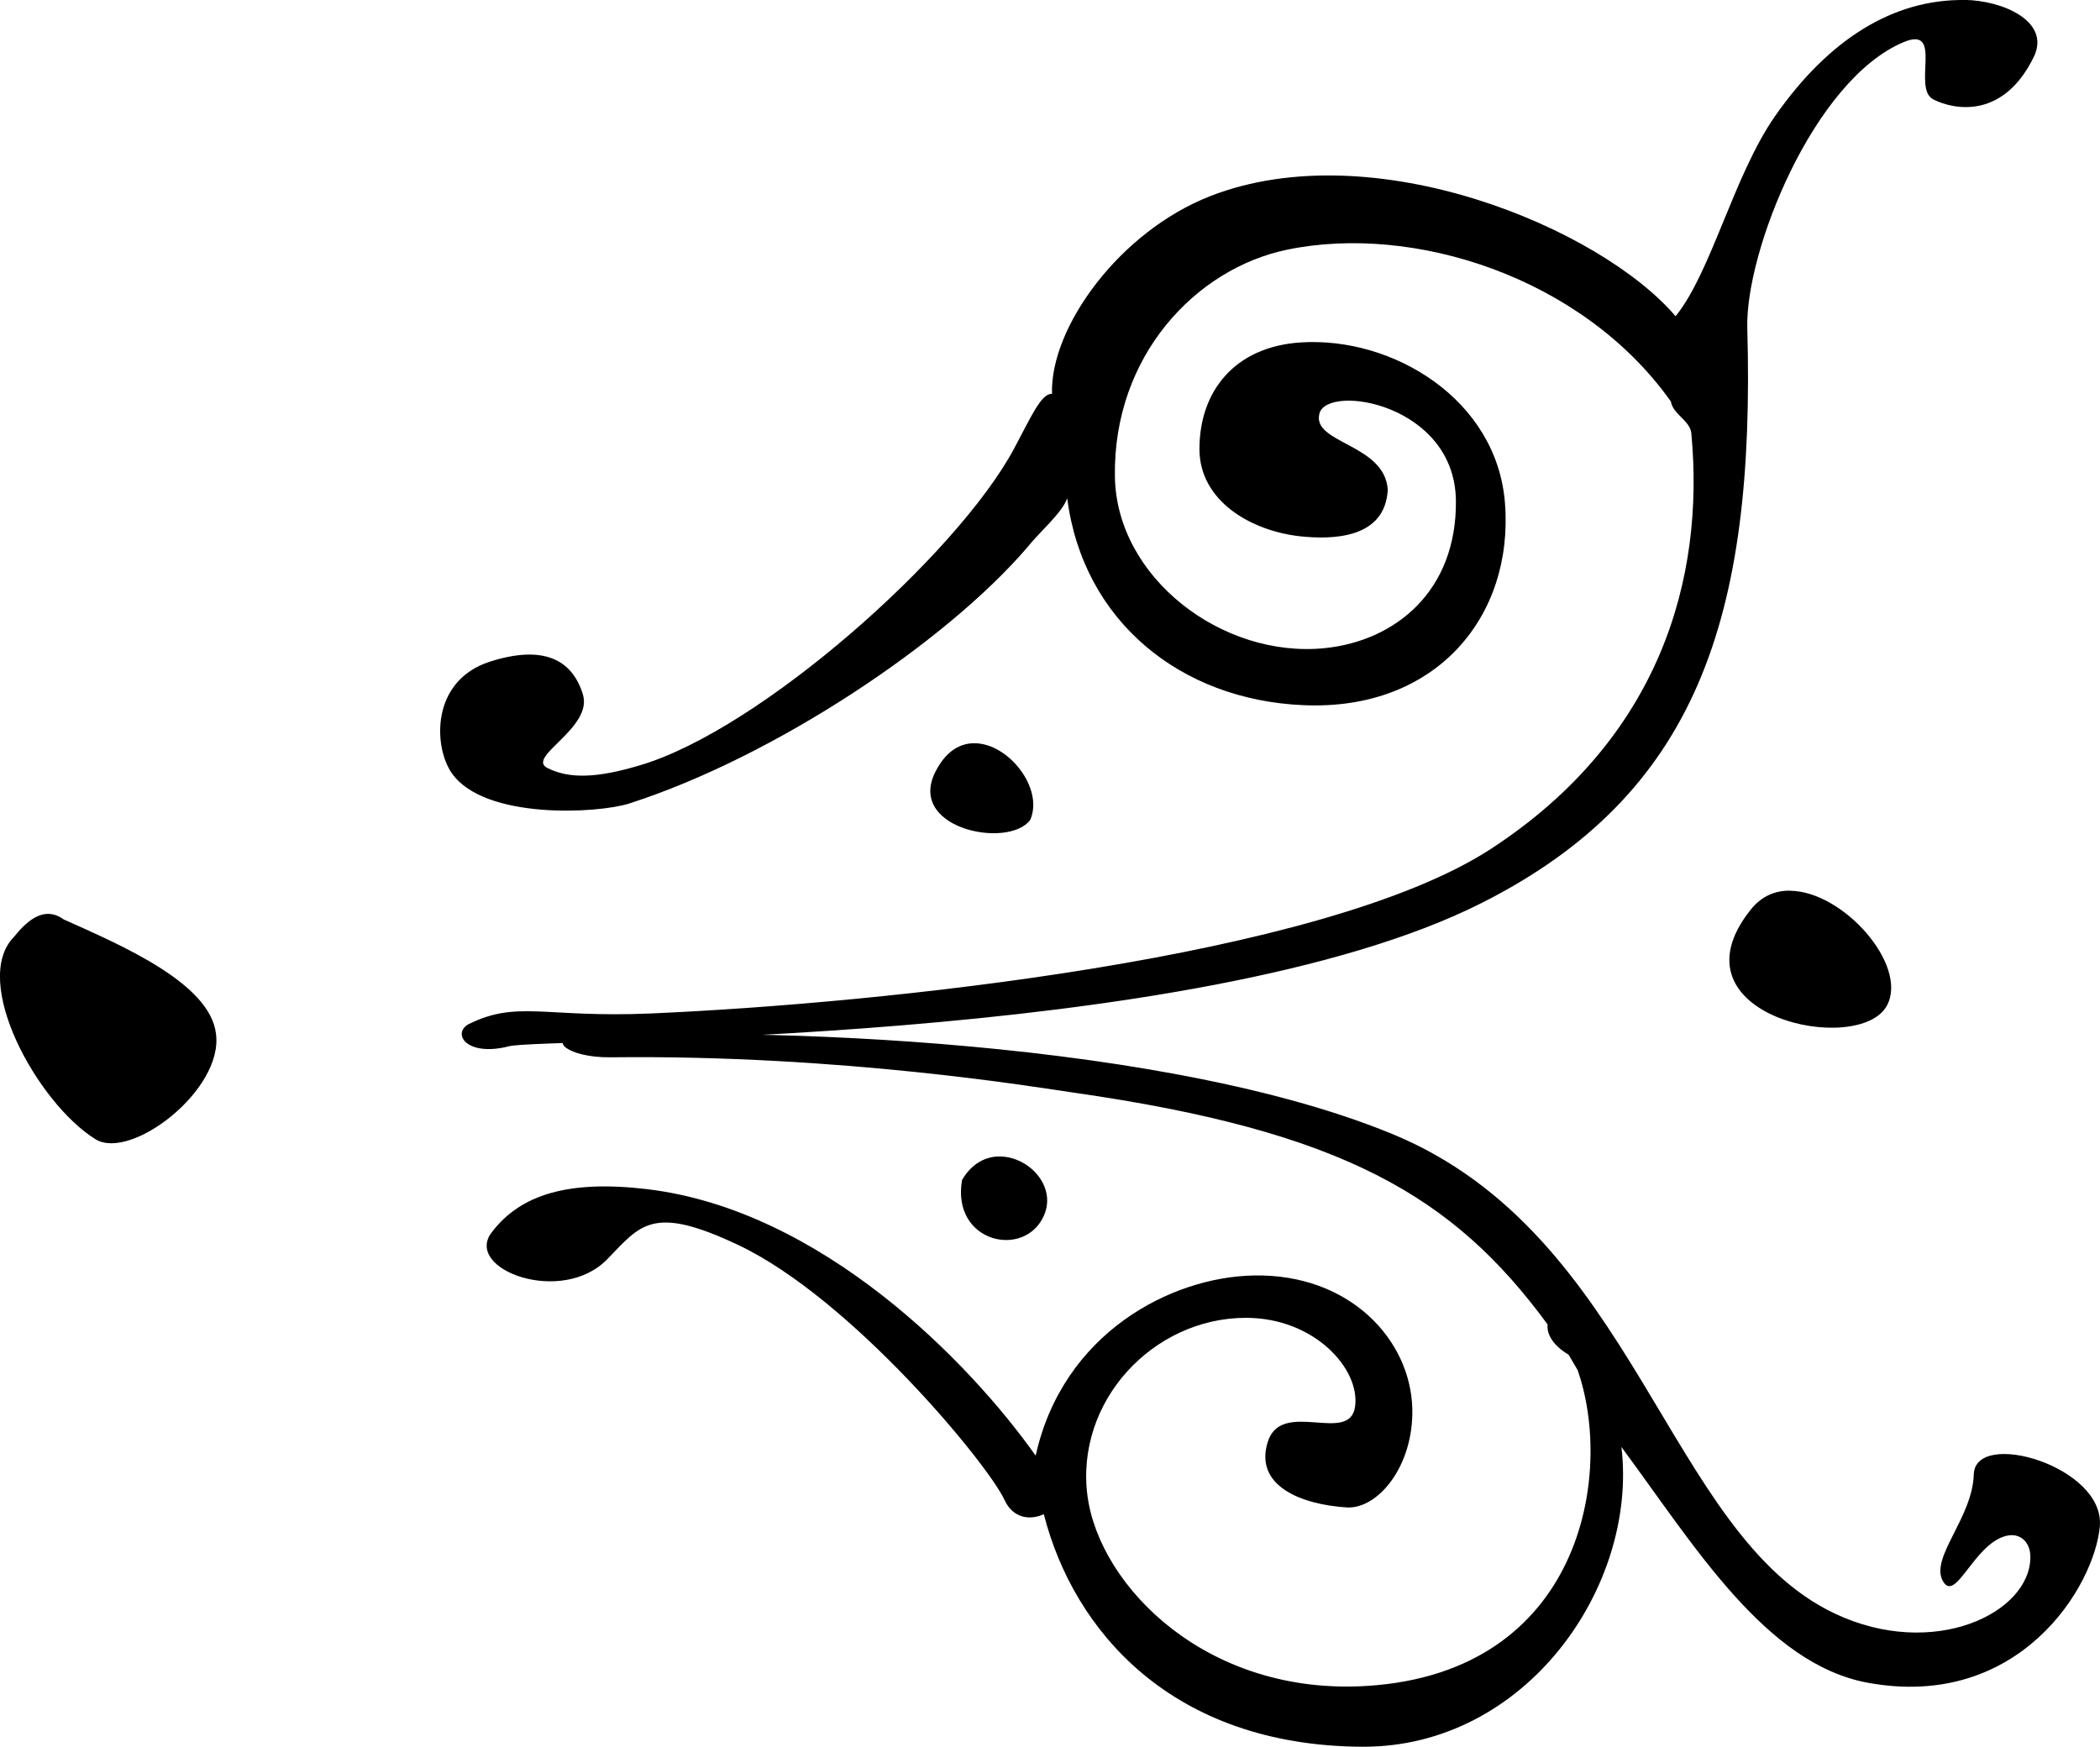
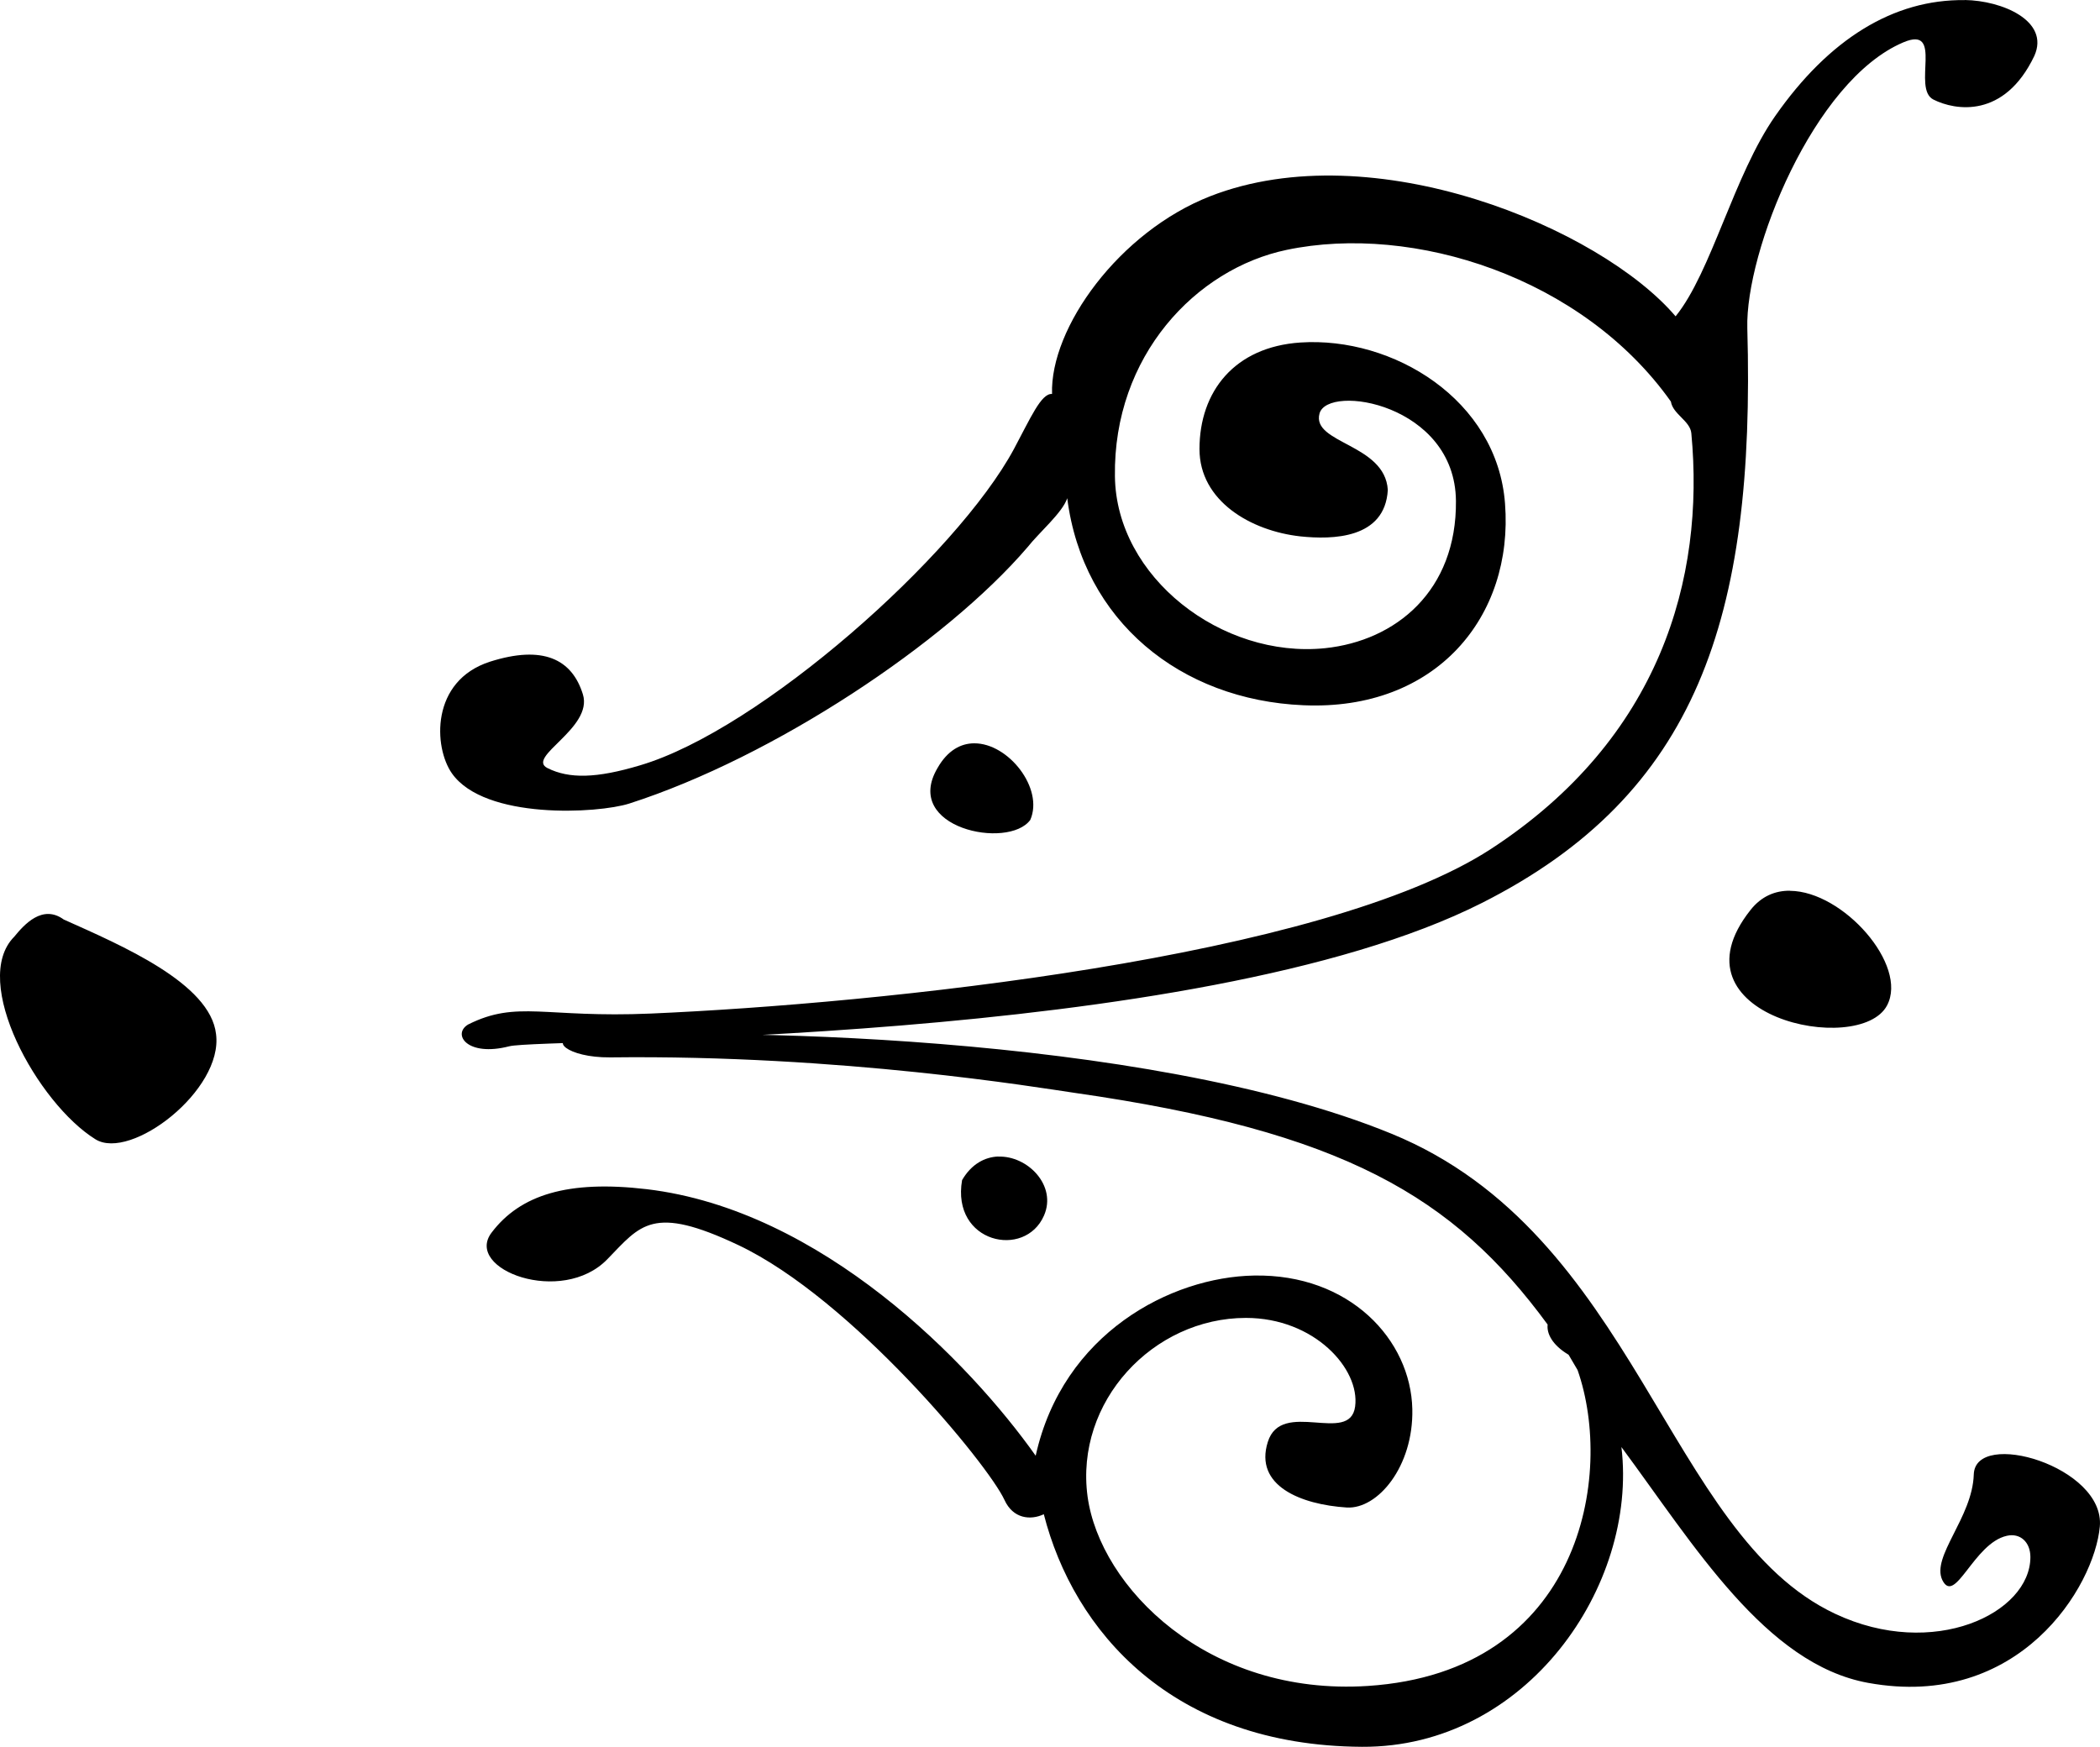
- <svg xmlns="http://www.w3.org/2000/svg" viewBox="0 0 24.042 20">
-   <path d="M22.493 0c-.816-.01-1.554.446-2.17 1.328-.475.68-.73 1.788-1.14 2.293-.863-1.013-3.463-2.102-5.326-1.376-1.045.408-1.837 1.508-1.813 2.265-.124-.01-.246.276-.436.63-.656 1.218-2.905 3.216-4.28 3.622-.5.15-.812.156-1.06.032-.252-.126.524-.456.405-.844-.125-.406-.46-.566-1.062-.375-.686.22-.647.983-.437 1.28.375.532 1.67.46 2.03.345 1.656-.532 3.624-1.843 4.56-2.936.13-.166.4-.395.454-.56.18 1.406 1.296 2.31 2.702 2.37 1.523.068 2.41-1.017 2.31-2.31-.09-1.19-1.284-1.913-2.342-1.843-.754.05-1.156.56-1.156 1.22 0 .596.59.938 1.156 1 .364.038.968.03 1-.532-.032-.53-.875-.53-.782-.875.094-.344 1.552-.11 1.562 1 .01 1.03-.688 1.603-1.5 1.687-1.18.12-2.39-.813-2.404-1.968-.02-1.378.927-2.376 1.967-2.593 1.448-.303 3.388.312 4.398 1.737.023.145.22.22.234.362.157 1.664-.356 3.496-2.293 4.76-1.924 1.254-7.02 1.772-9.617 1.885-1.22.053-1.53-.156-2.093.125-.187.11-.015.375.47.25.373-.097 7.87.01 11.137-1.642 2.457-1.242 3.13-3.258 3.037-6.58C19.98 2.882 20.76.92 21.79.484c.47-.2.095.53.345.655.25.126.812.22 1.155-.5.18-.402-.37-.634-.797-.64zm-11.34 8.51c-.154 0-.306.082-.42.283-.406.688.812.938 1.062.594.157-.36-.25-.88-.643-.877zm9.34 1.688c-.17-.002-.328.063-.452.22-.967 1.218 1.25 1.687 1.563 1.093.244-.462-.503-1.307-1.11-1.312zm-19.76.332c-.248-.184-.46.06-.57.194-.507.508.268 1.91.93 2.32.404.25 1.464-.562 1.38-1.205-.066-.582-1.082-1.015-1.74-1.31zm5.877 1.356c-.343 0-.126.224.375.22 2.655-.032 4.907.347 5.31.405 3.087.442 4.348 1.188 5.423 2.654-.012.1.05.233.24.346l.103.175c.42 1.196.046 3.456-2.4 3.617-1.84.12-3.068-1.135-3.21-2.168-.147-1.088.75-2.046 1.813-2.046.783 0 1.308.584 1.25 1.015-.06.443-.844-.094-1 .406-.157.5.376.716.905.75.355.02.764-.47.75-1.126-.017-.795-.718-1.55-1.812-1.53-.95.016-2.19.66-2.5 2.063-.754-1.065-2.45-2.815-4.454-3.052-.9-.106-1.447.064-1.775.497-.32.422.805.844 1.326.304.38-.39.512-.628 1.5-.16 1.297.615 2.86 2.512 3.046 2.918.098.214.297.235.45.163.34 1.332 1.462 2.65 3.643 2.663 1.88.01 3.16-1.84 2.97-3.432.832 1.123 1.65 2.487 2.825 2.7 1.73.315 2.59-1.104 2.652-1.79.062-.688-1.426-1.122-1.443-.597-.015.495-.49.94-.36 1.21.146.294.358-.422.738-.507.154-.035.27.073.27.243 0 .644-1.11 1.18-2.235.65-1.933-.908-2.27-4.347-5.08-5.497-2.818-1.155-7.852-1.22-9.32-1.094zm4.818 1.355c-.153.006-.306.085-.414.27-.124.72.72.906.938.406.15-.343-.187-.687-.524-.675z" />
+ <svg xmlns="http://www.w3.org/2000/svg" viewBox="0 0 216.169 179.833">
+   <path d="M202.242.01c-7.336-.09-13.972 4.01-19.51 11.94-4.27 6.113-6.564 16.076-10.25 20.616-7.76-9.108-31.137-18.9-47.887-12.372-9.396 3.67-16.517 13.56-16.3 20.365-1.116-.09-2.213 2.48-3.922 5.664-5.898 10.95-26.12 28.915-38.482 32.566-4.494 1.348-7.3 1.402-9.53.287-2.265-1.132 4.712-4.1 3.642-7.588-1.124-3.652-4.136-5.09-9.55-3.373-6.167 1.978-5.816 8.84-3.928 11.51 3.372 4.782 15.015 4.135 18.252 3.1 14.89-4.782 32.584-16.57 41-26.397 1.17-1.493 3.596-3.552 4.082-5.035 1.618 12.64 11.653 20.77 24.294 21.31 13.694.61 21.67-9.145 20.77-20.77-.81-10.7-11.545-17.2-21.058-16.572-6.78.45-10.393 5.035-10.393 10.97 0 5.358 5.305 8.433 10.394 8.99 3.273.343 8.704.27 8.992-4.782-.288-4.765-7.868-4.765-7.03-7.867.844-3.093 13.953-.99 14.043 8.99.09 9.262-6.187 14.414-13.488 15.17-10.61 1.08-21.49-7.31-21.615-17.695-.18-12.39 8.335-21.363 17.686-23.314 13.02-2.725 30.462 2.805 39.543 15.617.207 1.305 1.978 1.98 2.104 3.256 1.412 14.962-3.2 31.433-20.617 42.798-17.3 11.275-63.118 15.933-86.468 16.95-10.97.475-13.757-1.404-18.82 1.123-1.68.99-.133 3.37 4.227 2.247 3.354-.872 70.76.09 100.135-14.763 22.09-11.166 28.143-29.292 27.306-59.16-.215-7.868 6.798-25.51 16.06-29.43 4.224-1.798.853 4.766 3.1 5.89 2.248 1.133 7.3 1.978 10.385-4.496 1.62-3.614-3.326-5.7-7.166-5.754zm-101.96 76.514c-1.384 0-2.75.737-3.776 2.544-3.65 6.186 7.3 8.434 9.55 5.34 1.41-3.236-2.25-7.91-5.783-7.884zM184.26 91.7c-1.528-.017-2.95.568-4.064 1.98-8.694 10.95 11.24 15.167 14.053 9.827 2.193-4.154-4.523-11.752-9.98-11.797zM6.594 94.687c-2.23-1.654-4.136.54-5.125 1.744-4.56 4.568 2.41 17.174 8.36 20.86 3.634 2.248 13.164-5.053 12.41-10.834-.595-5.233-9.73-9.126-15.646-11.78zm52.84 12.192c-3.083 0-1.13 2.014 3.373 1.978 23.872-.287 44.12 3.12 47.743 3.642 27.756 3.974 39.094 10.68 48.76 23.862-.108.9.45 2.095 2.157 3.11l.926 1.575c3.777 10.753.414 31.073-21.578 32.52-16.544 1.08-27.585-10.204-28.862-19.492-1.322-9.782 6.743-18.396 16.3-18.396 7.04 0 11.76 5.25 11.24 9.126-.54 3.983-7.59-.845-8.99 3.65-1.413 4.496 3.38 6.438 8.136 6.744 3.19.18 6.868-4.226 6.742-10.124-.153-7.148-6.456-13.937-16.292-13.757-8.54.144-19.69 5.934-22.478 18.55-6.78-9.577-22.028-25.31-40.047-27.442-8.092-.953-13.01.575-15.96 4.47-2.876 3.793 7.24 7.587 11.923 2.732 3.417-3.507 4.604-5.647 13.487-1.44 11.662 5.53 25.715 22.587 27.387 26.238.88 1.924 2.67 2.113 4.046 1.465 3.057 11.975 13.145 23.826 32.755 23.943 16.904.09 28.412-16.544 26.704-30.858 7.48 10.097 14.836 22.36 25.4 24.276 15.555 2.833 23.287-9.925 23.845-16.093.557-6.186-12.822-10.088-12.975-5.368-.134 4.45-4.405 8.45-3.236 10.88 1.313 2.642 3.22-3.796 6.636-4.56 1.385-.315 2.428.656 2.428 2.185 0 5.79-9.98 10.61-20.096 5.844-17.38-8.165-20.41-39.086-45.675-49.425-25.337-10.385-70.6-10.97-83.798-9.837zm43.32 12.183c-1.375.055-2.75.766-3.72 2.43-1.116 6.473 6.472 8.145 8.432 3.65 1.35-3.085-1.68-6.178-4.71-6.07z" />
</svg>
